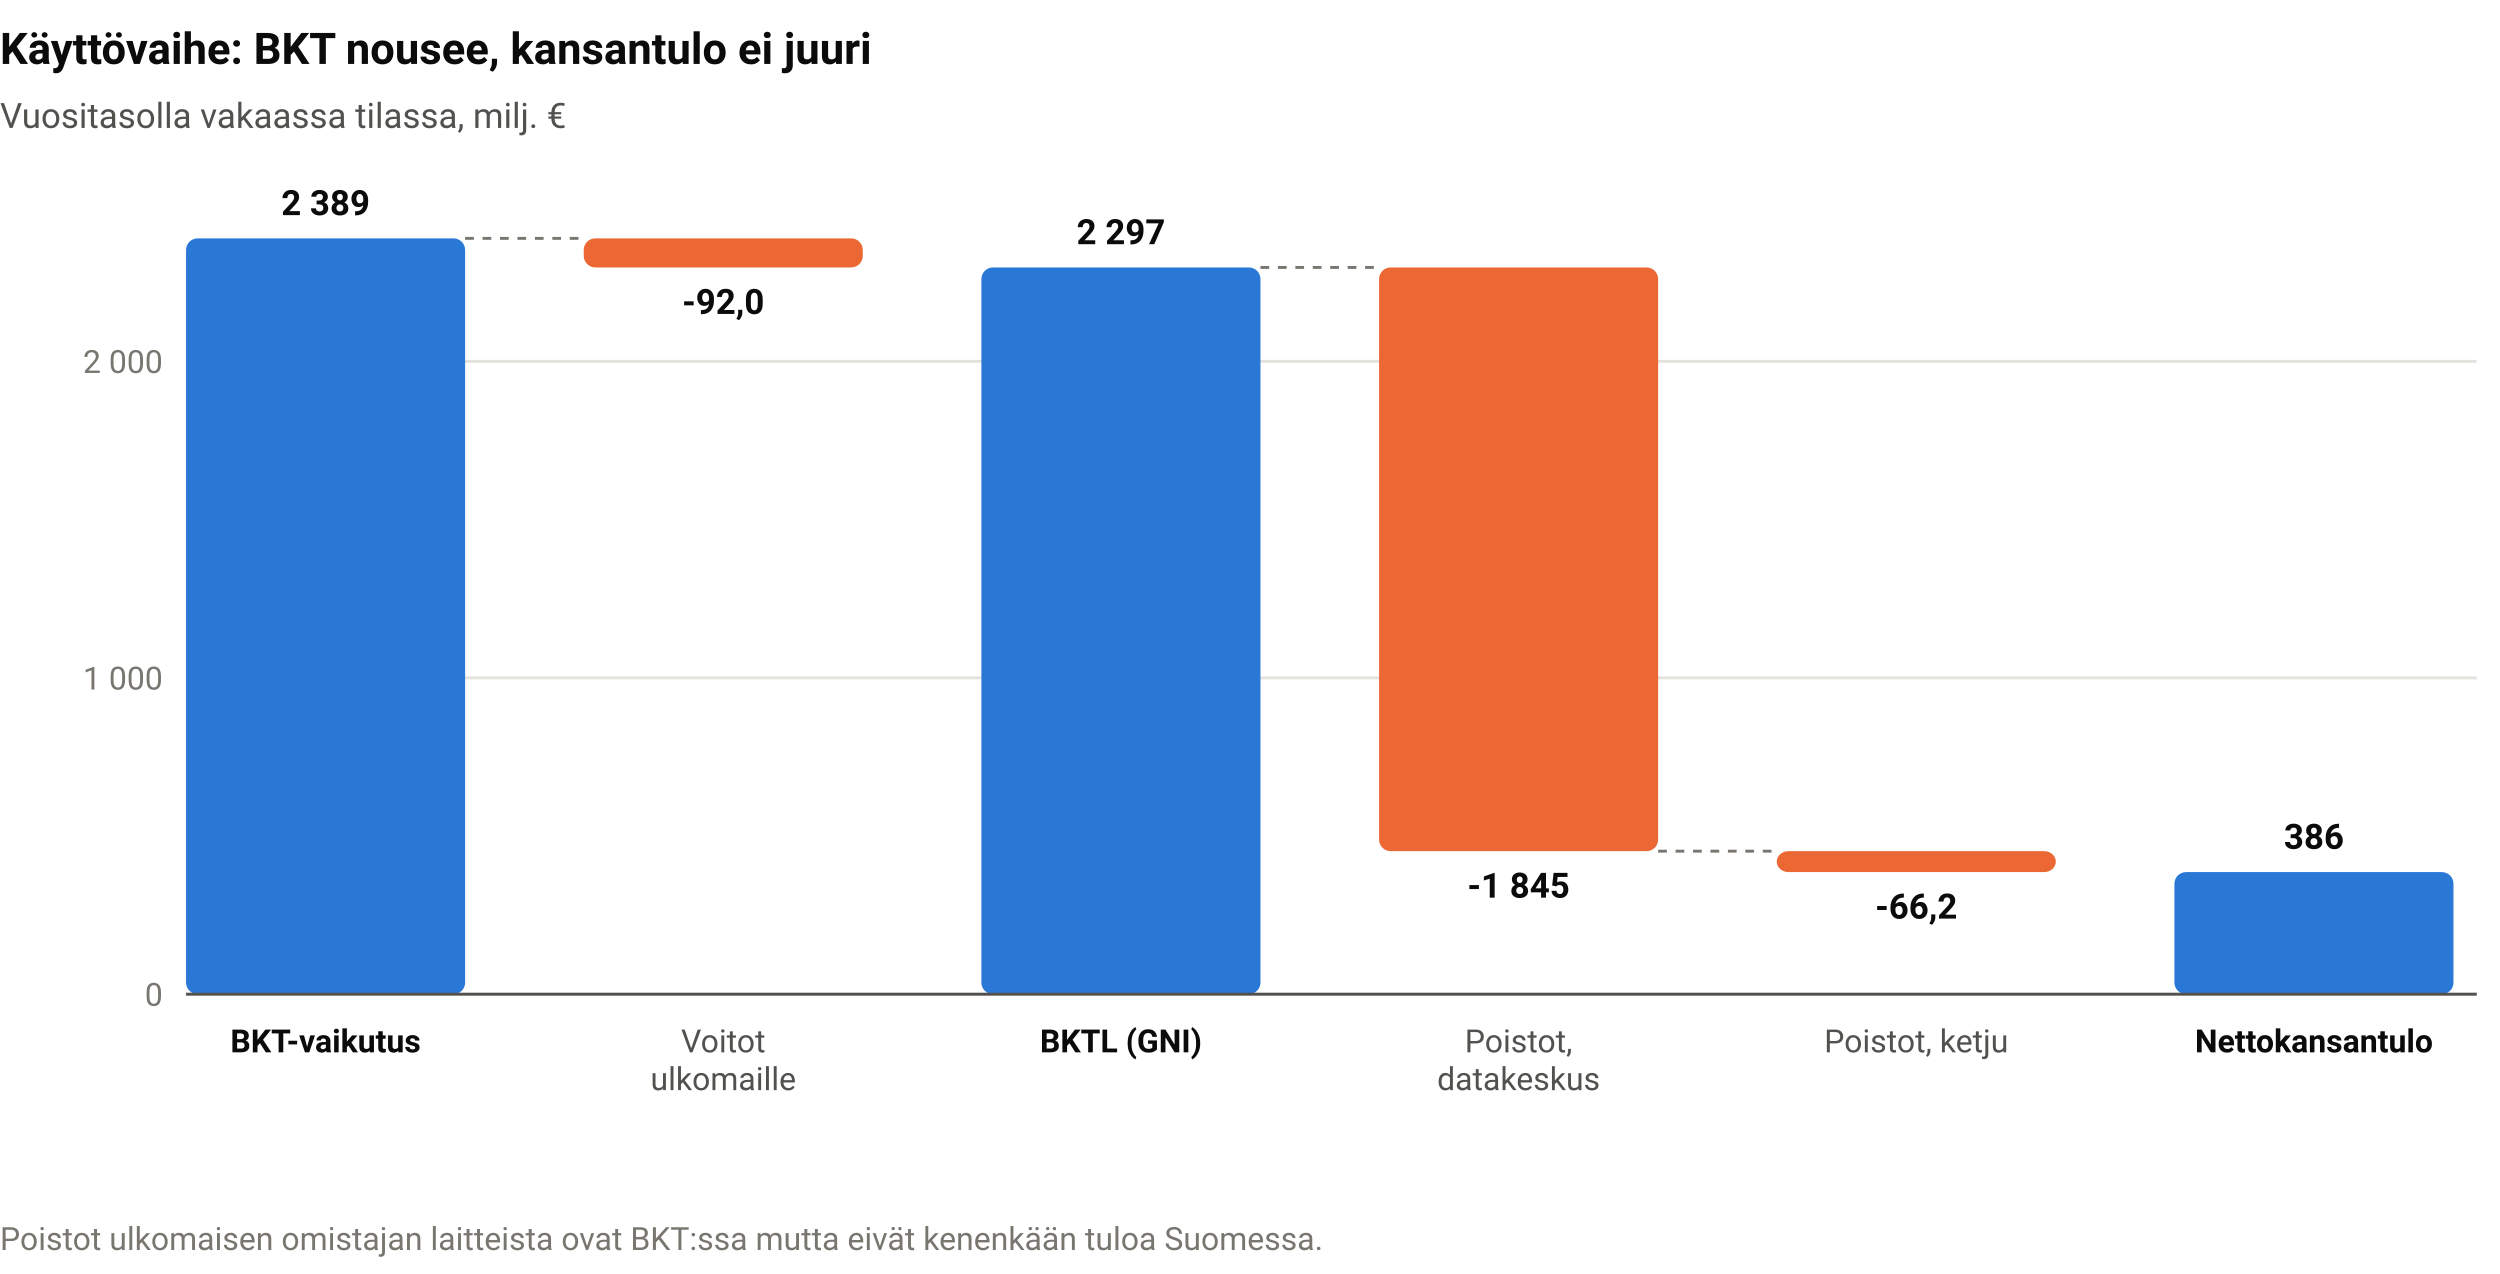
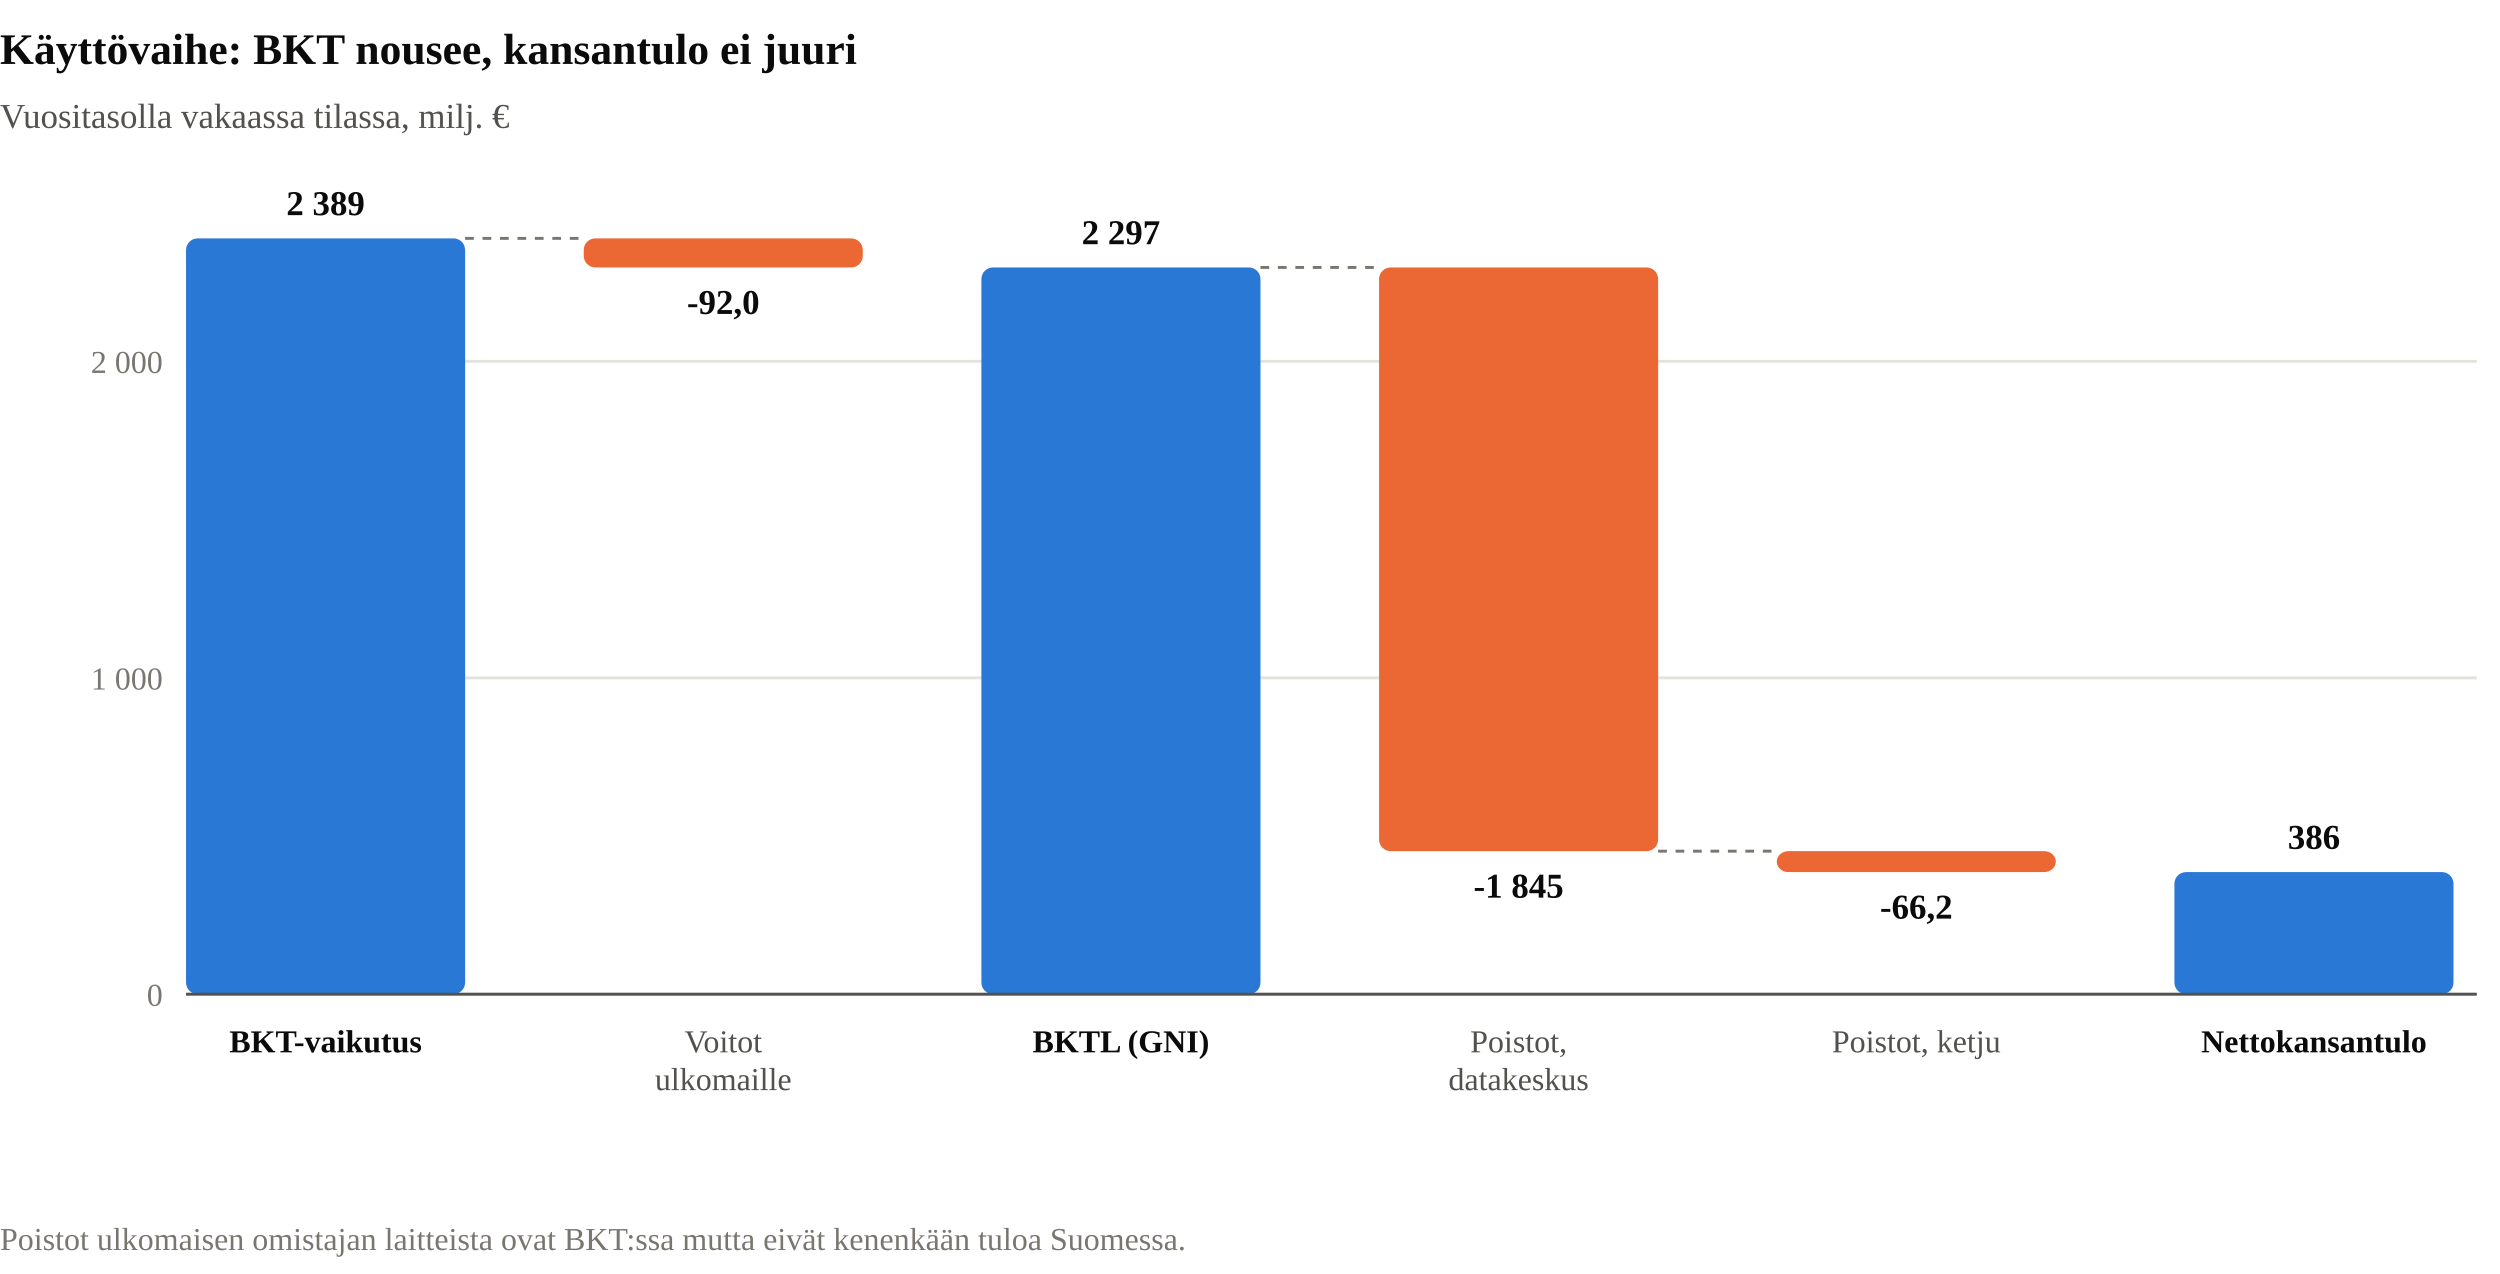
<svg xmlns="http://www.w3.org/2000/svg" viewBox="0 0 860 438" width="100%" role="img" aria-label="Käyttövaihe: BKT nousee, kansantulo ei juuri" style="max-width:100%;height:auto;display:block">
-   <text x="0.0" y="22.0" font-size="15" font-family="system-ui, -apple-system, 'Segoe UI', Roboto, 'Helvetica Neue', Arial, sans-serif" fill="var(--text-primary, #0b0b0b)" text-anchor="start" font-weight="600" opacity="1.0">Käyttövaihe: BKT nousee, kansantulo ei juuri</text>
-   <text x="0.0" y="44.0" font-size="12" font-family="system-ui, -apple-system, 'Segoe UI', Roboto, 'Helvetica Neue', Arial, sans-serif" fill="var(--text-secondary, #52514e)" text-anchor="start" font-weight="400" opacity="1.0">Vuositasolla vakaassa tilassa, milj. €</text>
+   <text x="0.0" y="22.0" font-size="15" font-family="var(--chart-font, system-ui, -apple-system, 'Segoe UI', Roboto, 'Helvetica Neue', Arial, sans-serif)" fill="var(--text-primary, #0b0b0b)" text-anchor="start" font-weight="600" opacity="1.0">Käyttövaihe: BKT nousee, kansantulo ei juuri</text>
+   <text x="0.0" y="44.0" font-size="12" font-family="var(--chart-font, system-ui, -apple-system, 'Segoe UI', Roboto, 'Helvetica Neue', Arial, sans-serif)" fill="var(--text-secondary, #52514e)" text-anchor="start" font-weight="400" opacity="1.0">Vuositasolla vakaassa tilassa, milj. €</text>
  <line x1="64.0" y1="342.0" x2="852.0" y2="342.0" stroke="var(--grid, #e4e2dc)" stroke-width="1" />
-   <text x="56.0" y="346.0" font-size="11" font-family="system-ui, -apple-system, 'Segoe UI', Roboto, 'Helvetica Neue', Arial, sans-serif" fill="var(--text-muted, #78766f)" text-anchor="end" font-weight="400" opacity="1.0">0</text>
+   <text x="56.0" y="346.0" font-size="11" font-family="var(--chart-font, system-ui, -apple-system, 'Segoe UI', Roboto, 'Helvetica Neue', Arial, sans-serif)" fill="var(--text-muted, #78766f)" text-anchor="end" font-weight="400" opacity="1.0">0</text>
  <line x1="64.0" y1="233.2" x2="852.0" y2="233.2" stroke="var(--grid, #e4e2dc)" stroke-width="1" />
-   <text x="56.0" y="237.2" font-size="11" font-family="system-ui, -apple-system, 'Segoe UI', Roboto, 'Helvetica Neue', Arial, sans-serif" fill="var(--text-muted, #78766f)" text-anchor="end" font-weight="400" opacity="1.0">1 000</text>
+   <text x="56.0" y="237.2" font-size="11" font-family="var(--chart-font, system-ui, -apple-system, 'Segoe UI', Roboto, 'Helvetica Neue', Arial, sans-serif)" fill="var(--text-muted, #78766f)" text-anchor="end" font-weight="400" opacity="1.0">1 000</text>
  <line x1="64.0" y1="124.3" x2="852.0" y2="124.3" stroke="var(--grid, #e4e2dc)" stroke-width="1" />
-   <text x="56.0" y="128.3" font-size="11" font-family="system-ui, -apple-system, 'Segoe UI', Roboto, 'Helvetica Neue', Arial, sans-serif" fill="var(--text-muted, #78766f)" text-anchor="end" font-weight="400" opacity="1.0">2 000</text>
+   <text x="56.0" y="128.3" font-size="11" font-family="var(--chart-font, system-ui, -apple-system, 'Segoe UI', Roboto, 'Helvetica Neue', Arial, sans-serif)" fill="var(--text-muted, #78766f)" text-anchor="end" font-weight="400" opacity="1.0">2 000</text>
  <rect x="64.0" y="82.0" width="96.0" height="260.0" fill="var(--series-1, #2a78d6)" rx="4" />
-   <text x="112.0" y="74.0" font-size="12" font-family="system-ui, -apple-system, 'Segoe UI', Roboto, 'Helvetica Neue', Arial, sans-serif" fill="var(--text-primary, #0b0b0b)" text-anchor="middle" font-weight="600" opacity="1.0">2 389</text>
-   <text x="112.0" y="362.0" font-size="11" font-family="system-ui, -apple-system, 'Segoe UI', Roboto, 'Helvetica Neue', Arial, sans-serif" fill="var(--text-primary, #0b0b0b)" text-anchor="middle" font-weight="600" opacity="1.0">BKT-vaikutus</text>
+   <text x="112.0" y="74.0" font-size="12" font-family="var(--chart-font, system-ui, -apple-system, 'Segoe UI', Roboto, 'Helvetica Neue', Arial, sans-serif)" fill="var(--text-primary, #0b0b0b)" text-anchor="middle" font-weight="600" opacity="1.0">2 389</text>
+   <text x="112.0" y="362.0" font-size="11" font-family="var(--chart-font, system-ui, -apple-system, 'Segoe UI', Roboto, 'Helvetica Neue', Arial, sans-serif)" fill="var(--text-primary, #0b0b0b)" text-anchor="middle" font-weight="600" opacity="1.0">BKT-vaikutus</text>
  <rect x="200.8" y="82.0" width="96.0" height="10.0" fill="var(--series-2, #eb6834)" rx="4" />
  <line x1="160.0" y1="82.0" x2="200.8" y2="82.0" stroke="var(--text-muted, #78766f)" stroke-width="1" stroke-dasharray="3 3" />
-   <text x="248.8" y="108.0" font-size="12" font-family="system-ui, -apple-system, 'Segoe UI', Roboto, 'Helvetica Neue', Arial, sans-serif" fill="var(--text-primary, #0b0b0b)" text-anchor="middle" font-weight="600" opacity="1.0">-92,0</text>
-   <text x="248.8" y="362.0" font-size="11" font-family="system-ui, -apple-system, 'Segoe UI', Roboto, 'Helvetica Neue', Arial, sans-serif" fill="var(--text-secondary, #52514e)" text-anchor="middle" font-weight="400" opacity="1.0">Voitot</text>
-   <text x="248.8" y="375.0" font-size="11" font-family="system-ui, -apple-system, 'Segoe UI', Roboto, 'Helvetica Neue', Arial, sans-serif" fill="var(--text-secondary, #52514e)" text-anchor="middle" font-weight="400" opacity="1.0">ulkomaille</text>
+   <text x="248.8" y="108.0" font-size="12" font-family="var(--chart-font, system-ui, -apple-system, 'Segoe UI', Roboto, 'Helvetica Neue', Arial, sans-serif)" fill="var(--text-primary, #0b0b0b)" text-anchor="middle" font-weight="600" opacity="1.0">-92,0</text>
+   <text x="248.8" y="362.0" font-size="11" font-family="var(--chart-font, system-ui, -apple-system, 'Segoe UI', Roboto, 'Helvetica Neue', Arial, sans-serif)" fill="var(--text-secondary, #52514e)" text-anchor="middle" font-weight="400" opacity="1.0">Voitot</text>
+   <text x="248.8" y="375.0" font-size="11" font-family="var(--chart-font, system-ui, -apple-system, 'Segoe UI', Roboto, 'Helvetica Neue', Arial, sans-serif)" fill="var(--text-secondary, #52514e)" text-anchor="middle" font-weight="400" opacity="1.0">ulkomaille</text>
  <rect x="337.6" y="92.0" width="96.0" height="250.0" fill="var(--series-1, #2a78d6)" rx="4" />
-   <text x="385.6" y="84.0" font-size="12" font-family="system-ui, -apple-system, 'Segoe UI', Roboto, 'Helvetica Neue', Arial, sans-serif" fill="var(--text-primary, #0b0b0b)" text-anchor="middle" font-weight="600" opacity="1.0">2 297</text>
-   <text x="385.6" y="362.0" font-size="11" font-family="system-ui, -apple-system, 'Segoe UI', Roboto, 'Helvetica Neue', Arial, sans-serif" fill="var(--text-primary, #0b0b0b)" text-anchor="middle" font-weight="600" opacity="1.0">BKTL (GNI)</text>
+   <text x="385.6" y="84.0" font-size="12" font-family="var(--chart-font, system-ui, -apple-system, 'Segoe UI', Roboto, 'Helvetica Neue', Arial, sans-serif)" fill="var(--text-primary, #0b0b0b)" text-anchor="middle" font-weight="600" opacity="1.0">2 297</text>
+   <text x="385.6" y="362.0" font-size="11" font-family="var(--chart-font, system-ui, -apple-system, 'Segoe UI', Roboto, 'Helvetica Neue', Arial, sans-serif)" fill="var(--text-primary, #0b0b0b)" text-anchor="middle" font-weight="600" opacity="1.0">BKTL (GNI)</text>
  <rect x="474.4" y="92.0" width="96.0" height="200.8" fill="var(--series-2, #eb6834)" rx="4" />
  <line x1="433.6" y1="92.0" x2="474.4" y2="92.0" stroke="var(--text-muted, #78766f)" stroke-width="1" stroke-dasharray="3 3" />
-   <text x="522.4" y="308.8" font-size="12" font-family="system-ui, -apple-system, 'Segoe UI', Roboto, 'Helvetica Neue', Arial, sans-serif" fill="var(--text-primary, #0b0b0b)" text-anchor="middle" font-weight="600" opacity="1.0">-1 845</text>
-   <text x="522.4" y="362.0" font-size="11" font-family="system-ui, -apple-system, 'Segoe UI', Roboto, 'Helvetica Neue', Arial, sans-serif" fill="var(--text-secondary, #52514e)" text-anchor="middle" font-weight="400" opacity="1.0">Poistot,</text>
-   <text x="522.4" y="375.0" font-size="11" font-family="system-ui, -apple-system, 'Segoe UI', Roboto, 'Helvetica Neue', Arial, sans-serif" fill="var(--text-secondary, #52514e)" text-anchor="middle" font-weight="400" opacity="1.0">datakeskus</text>
+   <text x="522.4" y="308.8" font-size="12" font-family="var(--chart-font, system-ui, -apple-system, 'Segoe UI', Roboto, 'Helvetica Neue', Arial, sans-serif)" fill="var(--text-primary, #0b0b0b)" text-anchor="middle" font-weight="600" opacity="1.0">-1 845</text>
+   <text x="522.4" y="362.0" font-size="11" font-family="var(--chart-font, system-ui, -apple-system, 'Segoe UI', Roboto, 'Helvetica Neue', Arial, sans-serif)" fill="var(--text-secondary, #52514e)" text-anchor="middle" font-weight="400" opacity="1.0">Poistot,</text>
+   <text x="522.4" y="375.0" font-size="11" font-family="var(--chart-font, system-ui, -apple-system, 'Segoe UI', Roboto, 'Helvetica Neue', Arial, sans-serif)" fill="var(--text-secondary, #52514e)" text-anchor="middle" font-weight="400" opacity="1.0">datakeskus</text>
  <rect x="611.2" y="292.8" width="96.0" height="7.2" fill="var(--series-2, #eb6834)" rx="4" />
  <line x1="570.4" y1="292.8" x2="611.2" y2="292.8" stroke="var(--text-muted, #78766f)" stroke-width="1" stroke-dasharray="3 3" />
-   <text x="659.2" y="316.0" font-size="12" font-family="system-ui, -apple-system, 'Segoe UI', Roboto, 'Helvetica Neue', Arial, sans-serif" fill="var(--text-primary, #0b0b0b)" text-anchor="middle" font-weight="600" opacity="1.0">-66,2</text>
-   <text x="659.2" y="362.0" font-size="11" font-family="system-ui, -apple-system, 'Segoe UI', Roboto, 'Helvetica Neue', Arial, sans-serif" fill="var(--text-secondary, #52514e)" text-anchor="middle" font-weight="400" opacity="1.0">Poistot, ketju</text>
+   <text x="659.2" y="316.0" font-size="12" font-family="var(--chart-font, system-ui, -apple-system, 'Segoe UI', Roboto, 'Helvetica Neue', Arial, sans-serif)" fill="var(--text-primary, #0b0b0b)" text-anchor="middle" font-weight="600" opacity="1.0">-66,2</text>
+   <text x="659.2" y="362.0" font-size="11" font-family="var(--chart-font, system-ui, -apple-system, 'Segoe UI', Roboto, 'Helvetica Neue', Arial, sans-serif)" fill="var(--text-secondary, #52514e)" text-anchor="middle" font-weight="400" opacity="1.0">Poistot, ketju</text>
  <rect x="748.0" y="300.0" width="96.0" height="42.0" fill="var(--series-1, #2a78d6)" rx="4" />
-   <text x="796.0" y="292.0" font-size="12" font-family="system-ui, -apple-system, 'Segoe UI', Roboto, 'Helvetica Neue', Arial, sans-serif" fill="var(--text-primary, #0b0b0b)" text-anchor="middle" font-weight="600" opacity="1.0">386</text>
-   <text x="796.0" y="362.0" font-size="11" font-family="system-ui, -apple-system, 'Segoe UI', Roboto, 'Helvetica Neue', Arial, sans-serif" fill="var(--text-primary, #0b0b0b)" text-anchor="middle" font-weight="600" opacity="1.0">Nettokansantulo</text>
+   <text x="796.0" y="292.0" font-size="12" font-family="var(--chart-font, system-ui, -apple-system, 'Segoe UI', Roboto, 'Helvetica Neue', Arial, sans-serif)" fill="var(--text-primary, #0b0b0b)" text-anchor="middle" font-weight="600" opacity="1.0">386</text>
+   <text x="796.0" y="362.0" font-size="11" font-family="var(--chart-font, system-ui, -apple-system, 'Segoe UI', Roboto, 'Helvetica Neue', Arial, sans-serif)" fill="var(--text-primary, #0b0b0b)" text-anchor="middle" font-weight="600" opacity="1.0">Nettokansantulo</text>
  <line x1="64.0" y1="342.0" x2="852.0" y2="342.0" stroke="var(--text-secondary, #52514e)" stroke-width="1" />
-   <text x="0.0" y="430.0" font-size="11" font-family="system-ui, -apple-system, 'Segoe UI', Roboto, 'Helvetica Neue', Arial, sans-serif" fill="var(--text-muted, #78766f)" text-anchor="start" font-weight="400" opacity="1.0">Poistot ulkomaisen omistajan laitteista ovat BKT:ssa mutta eivät kenenkään tuloa Suomessa.</text>
+   <text x="0.0" y="430.0" font-size="11" font-family="var(--chart-font, system-ui, -apple-system, 'Segoe UI', Roboto, 'Helvetica Neue', Arial, sans-serif)" fill="var(--text-muted, #78766f)" text-anchor="start" font-weight="400" opacity="1.0">Poistot ulkomaisen omistajan laitteista ovat BKT:ssa mutta eivät kenenkään tuloa Suomessa.</text>
</svg>
